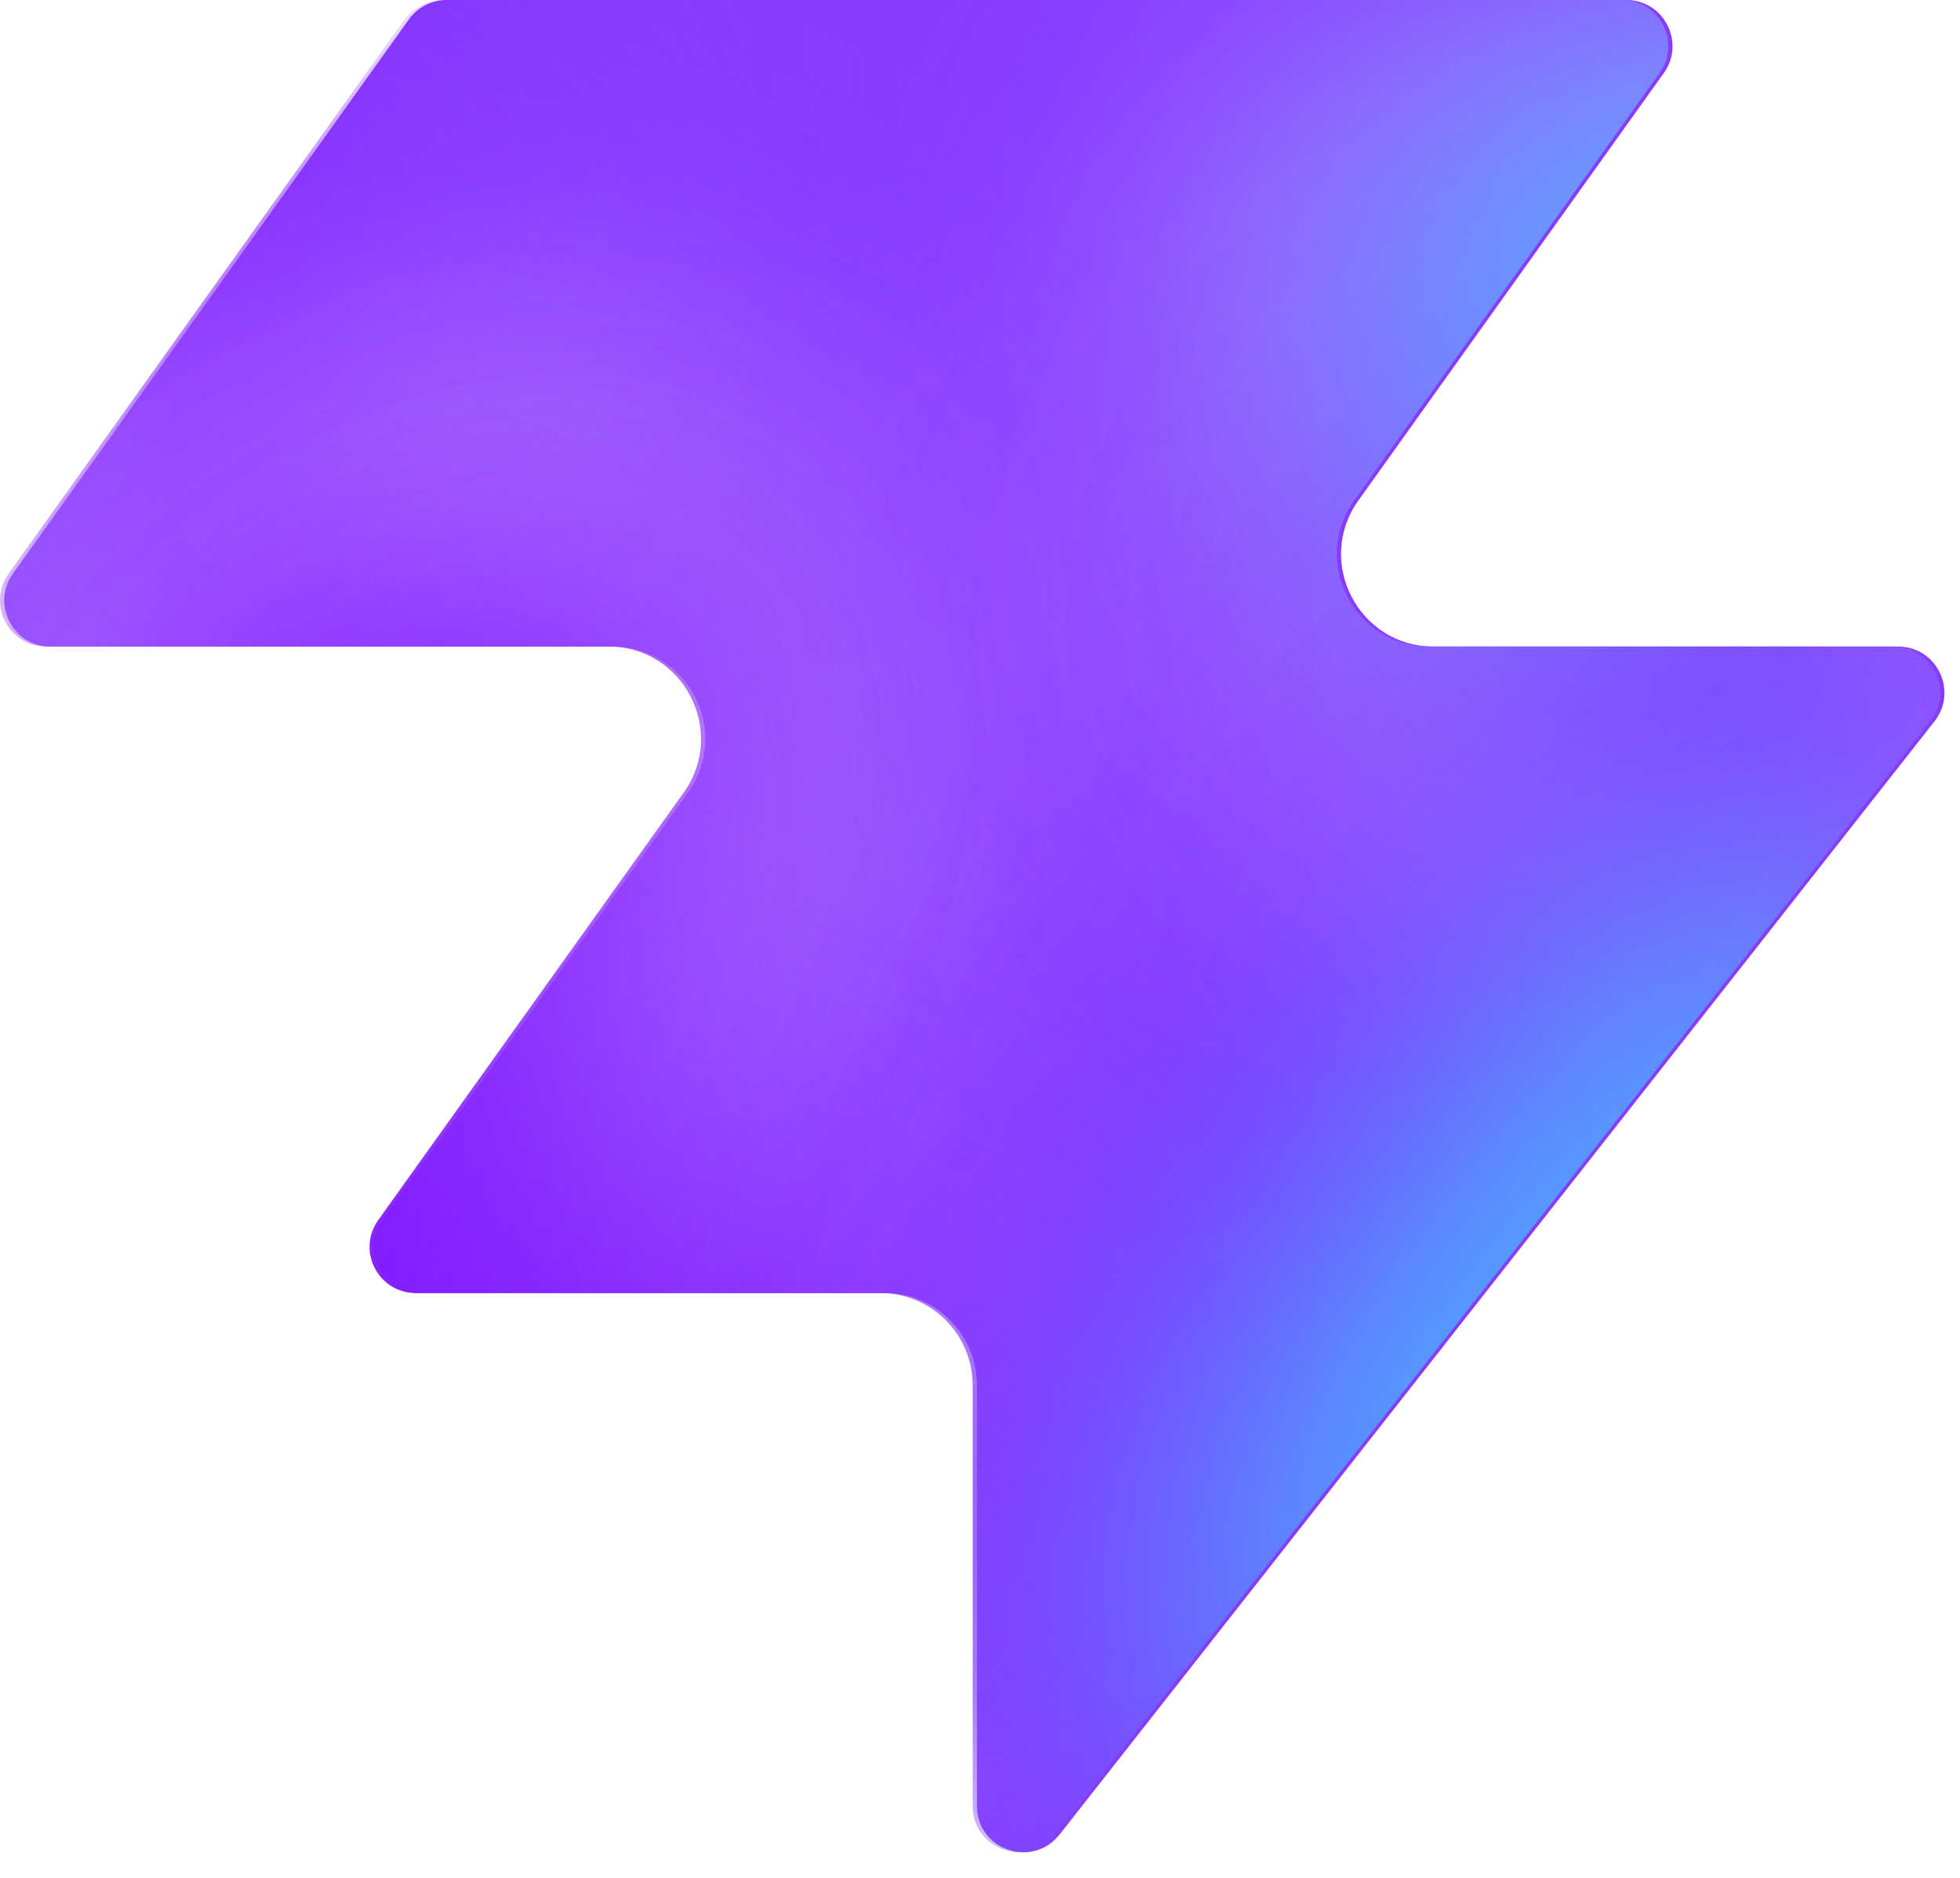
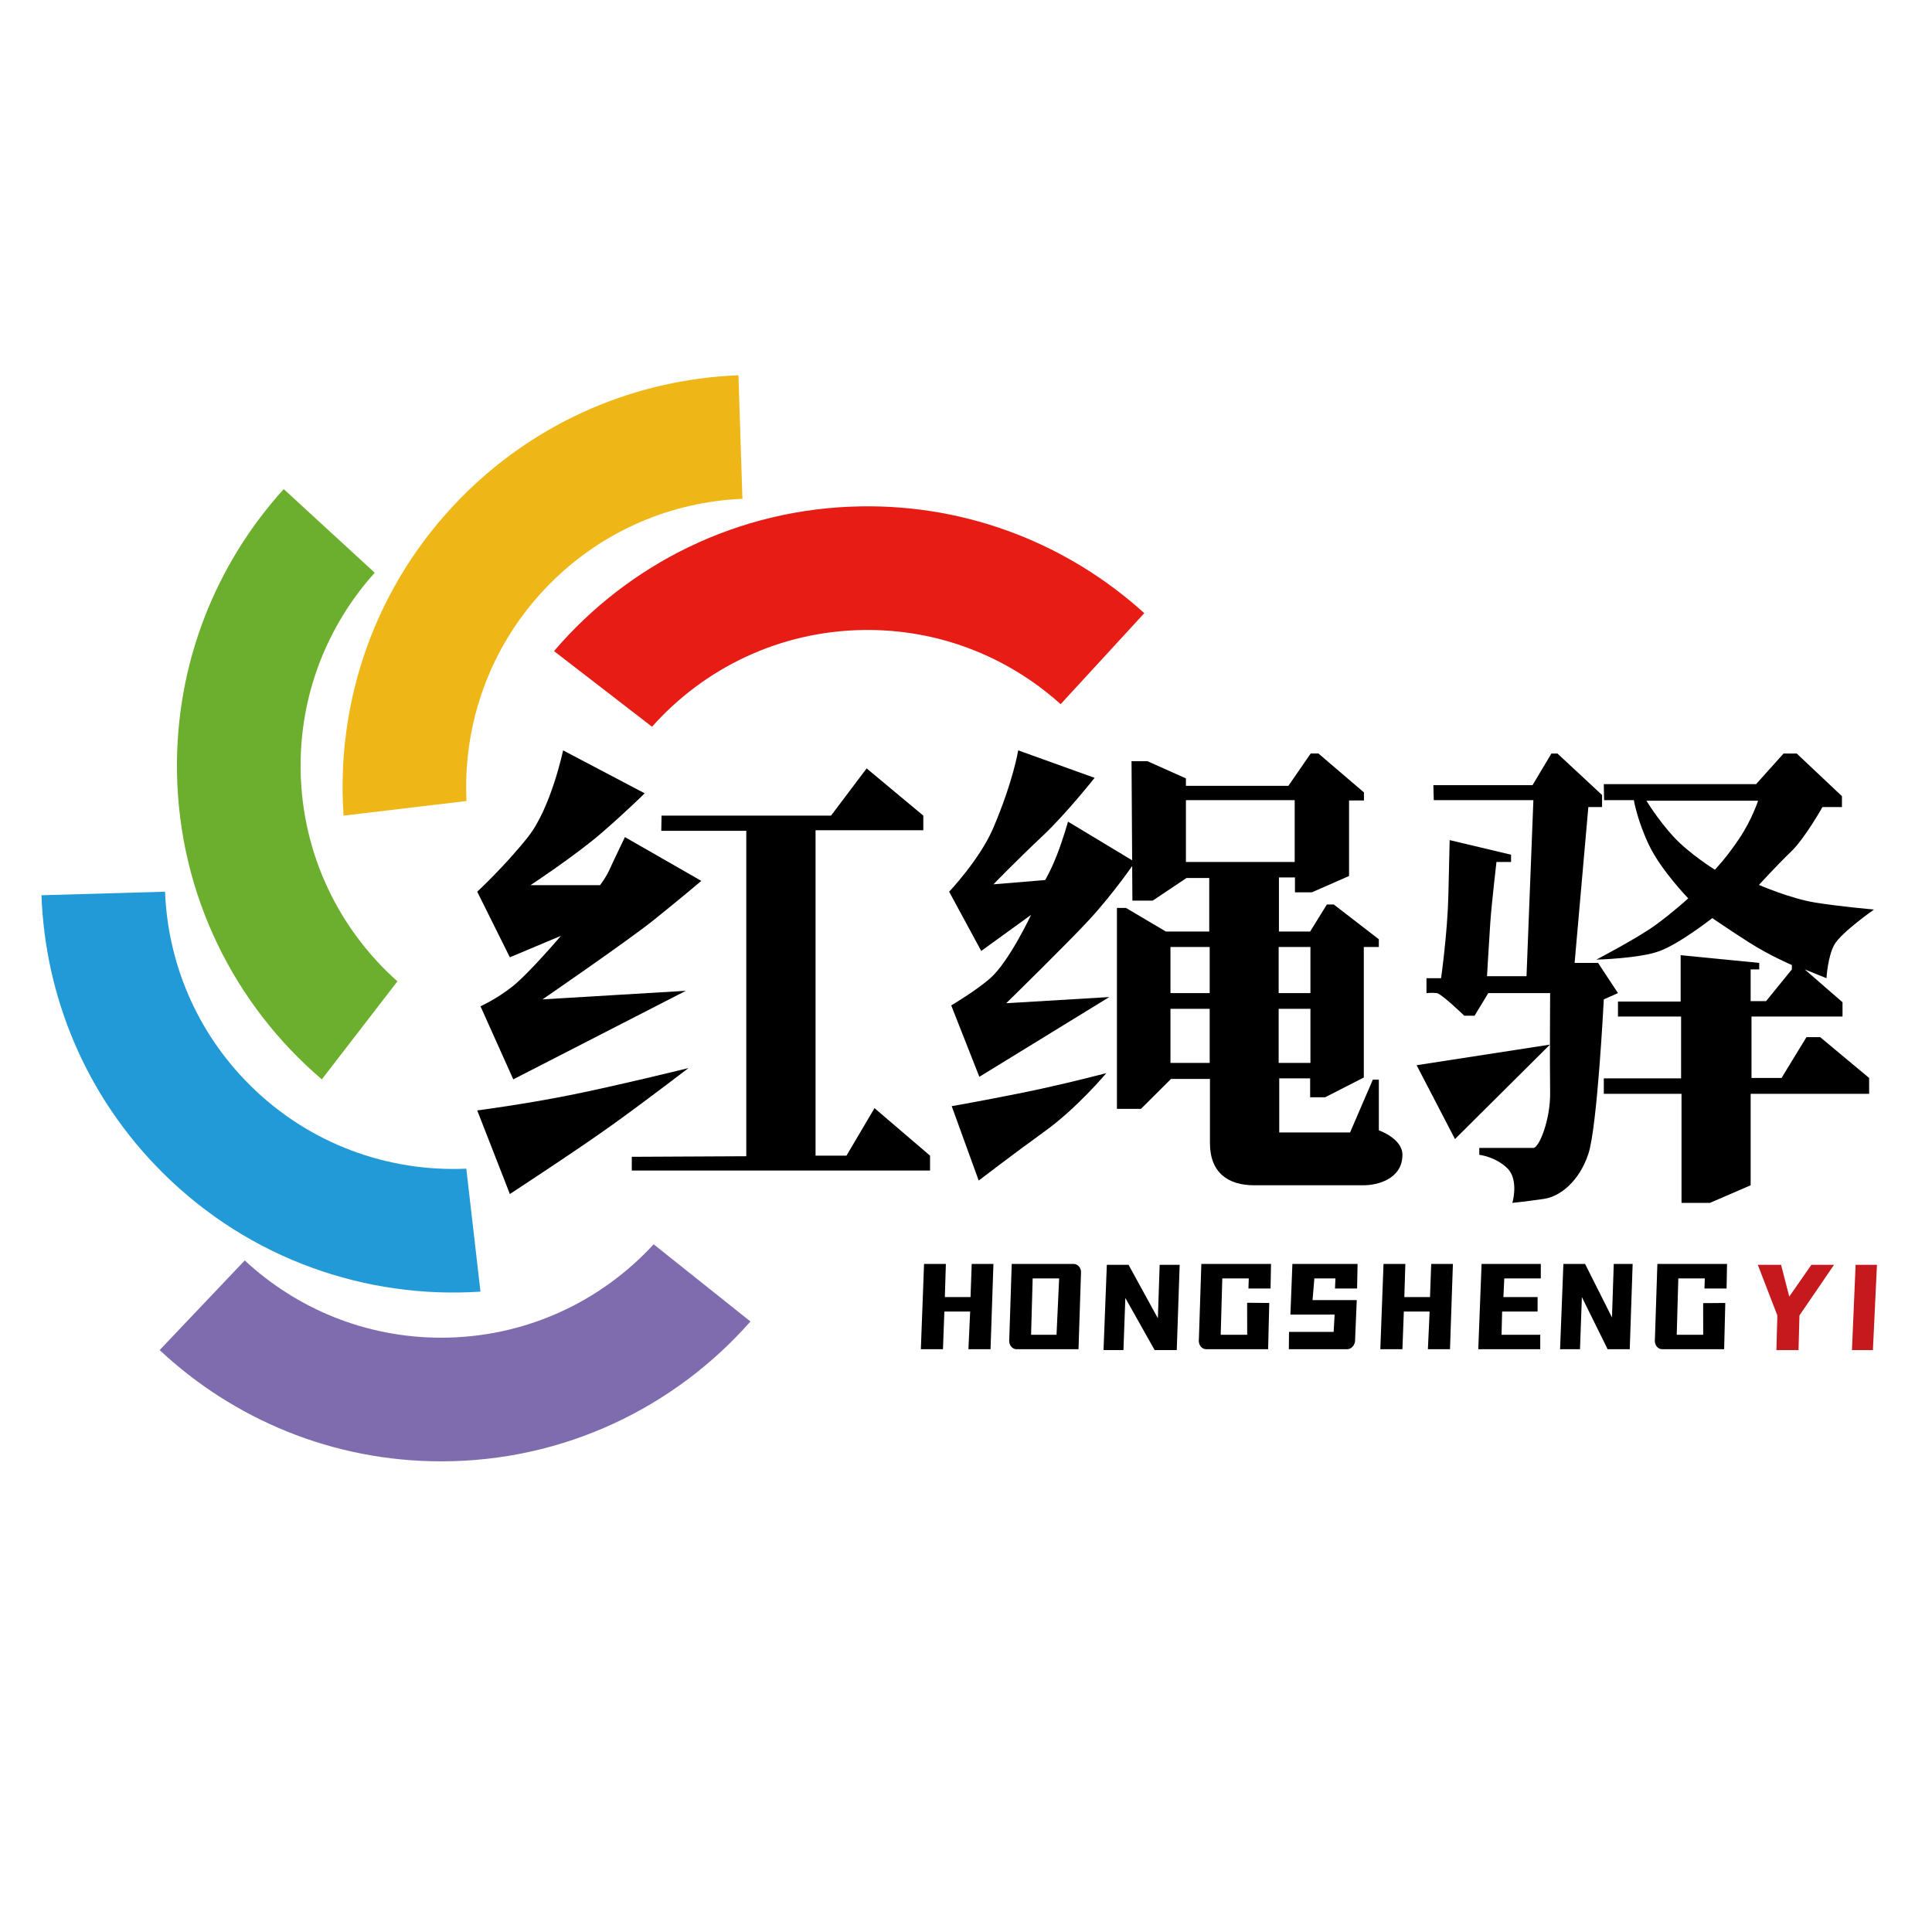
- <svg xmlns="http://www.w3.org/2000/svg" width="48" height="46" fill="none" viewBox="0 0 48 46">
-   <path fill="#863bff" d="M25.946 44.938c-.664.845-2.021.375-2.021-.698V33.937a2.26 2.26 0 0 0-2.262-2.262H10.287c-.92 0-1.456-1.04-.92-1.788l7.48-10.471c1.07-1.497 0-3.578-1.842-3.578H1.237c-.92 0-1.456-1.04-.92-1.788L10.013.474c.214-.297.556-.474.92-.474h28.894c.92 0 1.456 1.04.92 1.788l-7.48 10.471c-1.07 1.498 0 3.579 1.842 3.579h11.377c.943 0 1.473 1.088.89 1.83L25.947 44.94z" style="fill:#863bff;fill:color(display-p3 .525 .23 1);fill-opacity:1" />
-   <mask id="a" width="48" height="46" x="0" y="0" maskUnits="userSpaceOnUse" style="mask-type:alpha">
-     <path fill="#000" d="M25.842 44.938c-.664.844-2.021.375-2.021-.698V33.937a2.26 2.26 0 0 0-2.262-2.262H10.183c-.92 0-1.456-1.04-.92-1.788l7.48-10.471c1.07-1.498 0-3.579-1.842-3.579H1.133c-.92 0-1.456-1.04-.92-1.787L9.91.473c.214-.297.556-.474.92-.474h28.894c.92 0 1.456 1.04.92 1.788l-7.48 10.471c-1.07 1.498 0 3.578 1.842 3.578h11.377c.943 0 1.473 1.088.89 1.832L25.843 44.94z" style="fill:#000;fill-opacity:1" />
-   </mask>
-   <g mask="url(#a)">
-     <g filter="url(#b)">
-       <ellipse cx="5.508" cy="14.704" fill="#ede6ff" rx="5.508" ry="14.704" style="fill:#ede6ff;fill:color(display-p3 .927 .903 1);fill-opacity:1" transform="matrix(.00324 1 1 -.00324 -4.47 31.516)" />
-     </g>
-     <g filter="url(#c)">
-       <ellipse cx="10.399" cy="29.851" fill="#ede6ff" rx="10.399" ry="29.851" style="fill:#ede6ff;fill:color(display-p3 .927 .903 1);fill-opacity:1" transform="matrix(.00324 1 1 -.00324 -39.328 7.883)" />
-     </g>
-     <g filter="url(#d)">
-       <ellipse cx="5.508" cy="30.487" fill="#7e14ff" rx="5.508" ry="30.487" style="fill:#7e14ff;fill:color(display-p3 .492 .077 1);fill-opacity:1" transform="rotate(89.814 -25.913 -14.639)scale(1 -1)" />
-     </g>
-     <g filter="url(#e)">
-       <ellipse cx="5.508" cy="30.599" fill="#7e14ff" rx="5.508" ry="30.599" style="fill:#7e14ff;fill:color(display-p3 .492 .077 1);fill-opacity:1" transform="rotate(89.814 -32.644 -3.334)scale(1 -1)" />
-     </g>
-     <g filter="url(#f)">
-       <ellipse cx="5.508" cy="30.599" fill="#7e14ff" rx="5.508" ry="30.599" style="fill:#7e14ff;fill:color(display-p3 .492 .077 1);fill-opacity:1" transform="matrix(.00324 1 1 -.00324 -34.34 30.47)" />
-     </g>
-     <g filter="url(#g)">
-       <ellipse cx="14.072" cy="22.078" fill="#ede6ff" rx="14.072" ry="22.078" style="fill:#ede6ff;fill:color(display-p3 .927 .903 1);fill-opacity:1" transform="rotate(93.35 24.506 48.493)scale(-1 1)" />
-     </g>
-     <g filter="url(#h)">
-       <ellipse cx="3.47" cy="21.501" fill="#7e14ff" rx="3.47" ry="21.501" style="fill:#7e14ff;fill:color(display-p3 .492 .077 1);fill-opacity:1" transform="rotate(89.009 28.708 47.59)scale(-1 1)" />
-     </g>
-     <g filter="url(#i)">
-       <ellipse cx="3.47" cy="21.501" fill="#7e14ff" rx="3.47" ry="21.501" style="fill:#7e14ff;fill:color(display-p3 .492 .077 1);fill-opacity:1" transform="rotate(89.009 28.708 47.59)scale(-1 1)" />
-     </g>
-     <g filter="url(#j)">
-       <ellipse cx=".387" cy="8.972" fill="#7e14ff" rx="4.407" ry="29.108" style="fill:#7e14ff;fill:color(display-p3 .492 .077 1);fill-opacity:1" transform="rotate(39.51 .387 8.972)" />
-     </g>
-     <g filter="url(#k)">
-       <ellipse cx="47.523" cy="-6.092" fill="#7e14ff" rx="4.407" ry="29.108" style="fill:#7e14ff;fill:color(display-p3 .492 .077 1);fill-opacity:1" transform="rotate(37.892 47.523 -6.092)" />
-     </g>
-     <g filter="url(#l)">
-       <ellipse cx="41.412" cy="6.333" fill="#47bfff" rx="5.971" ry="9.665" style="fill:#47bfff;fill:color(display-p3 .28 .748 1);fill-opacity:1" transform="rotate(37.892 41.412 6.333)" />
-     </g>
-     <g filter="url(#m)">
-       <ellipse cx="-1.879" cy="38.332" fill="#7e14ff" rx="4.407" ry="29.108" style="fill:#7e14ff;fill:color(display-p3 .492 .077 1);fill-opacity:1" transform="rotate(37.892 -1.88 38.332)" />
-     </g>
-     <g filter="url(#n)">
-       <ellipse cx="-1.879" cy="38.332" fill="#7e14ff" rx="4.407" ry="29.108" style="fill:#7e14ff;fill:color(display-p3 .492 .077 1);fill-opacity:1" transform="rotate(37.892 -1.88 38.332)" />
-     </g>
-     <g filter="url(#o)">
-       <ellipse cx="35.651" cy="29.907" fill="#7e14ff" rx="4.407" ry="29.108" style="fill:#7e14ff;fill:color(display-p3 .492 .077 1);fill-opacity:1" transform="rotate(37.892 35.651 29.907)" />
-     </g>
-     <g filter="url(#p)">
-       <ellipse cx="38.418" cy="32.4" fill="#47bfff" rx="5.971" ry="15.297" style="fill:#47bfff;fill:color(display-p3 .28 .748 1);fill-opacity:1" transform="rotate(37.892 38.418 32.4)" />
-     </g>
+ <svg xmlns="http://www.w3.org/2000/svg" version="1.1" id="图层_1" x="0px" y="0px" viewBox="0 0 250 250" style="enable-background:new 0 0 250 250;" xml:space="preserve">
+   <path style="fill:#7F6CAE;" d="M84.582,161.013c-6.824,7.427-16.614,12.084-27.495,12.084c-9.822,0-18.752-3.798-25.417-9.999  L20.659,174.7c9.534,8.924,22.339,14.397,36.429,14.397c15.945,0,30.247-7.006,40.02-18.098L84.582,161.013z" />
+   <path style="fill:#229AD7;" d="M60.339,151.226c-10.075,0.452-20.301-3.151-28.015-10.825c-6.963-6.927-10.615-15.918-10.967-25.015  l-15.989,0.458c0.465,13.051,5.682,25.962,15.671,35.899c11.304,11.246,26.384,16.365,41.135,15.395L60.339,151.226z" />
+   <path style="fill:#6CAF2E;" d="M51.427,126.985c-7.536-6.703-12.35-16.418-12.525-27.297c-0.158-9.82,3.496-18.811,9.589-25.575  L36.714,63.289c-8.77,9.677-14.036,22.568-13.81,36.656c0.256,15.943,7.492,30.13,18.739,39.724L51.427,126.985z" />
+   <path style="fill:#EEB717;" d="M60.365,103.651c-0.487-10.074,3.081-20.312,10.728-28.052c6.903-6.987,15.881-10.67,24.977-11.053  l-0.514-15.987c-13.049,0.51-25.942,5.772-35.845,15.795c-11.207,11.343-16.274,26.441-15.253,41.188L60.365,103.651z" />
+   <path style="fill:#E61C15;" d="M84.371,94.038c6.706-7.533,16.422-12.345,27.301-12.516c9.82-0.155,18.809,3.502,25.572,9.597  l10.828-11.774c-9.674-8.773-22.563-14.044-36.651-13.821c-15.943,0.251-30.132,7.482-39.73,18.727L84.371,94.038z" />
+   <path d="M83.421,102.653l-10.556-5.556c0,0-1.556,7.444-4.556,11.222s-6.556,7.066-6.556,7.066l4.222,8.489l6.611-2.778  c0,0-4.167,4.889-6.278,6.556c-2.111,1.667-4.135,2.556-4.135,2.556l4.246,9.46l22.333-11.46L70.2,129.32  c0,0,10.999-7.556,14.332-10.222c3.333-2.667,6.222-5.111,6.222-5.111l-9.889-5.667c0,0-1.556,3.222-2,4.222  c-0.444,1-1.222,2-1.222,2h-9c0,0,5.889-3.889,9.222-6.778C81.199,104.875,83.421,102.653,83.421,102.653z" />
+   <path d="M61.754,143.69l4.222,10.815c0,0,8.963-5.852,13.481-9.111c4.519-3.259,9.63-7.185,9.63-7.185s-9.407,2.315-15.333,3.5  C67.828,142.894,61.754,143.69,61.754,143.69z" />
+   <path d="M141.643,100.653l-9.889-3.556c0,0-0.615,3.901-3.205,10c-1.735,4.085-5.73,8.289-5.73,8.289l4.151,7.667l6.451-4.67  c0,0-2.837,6.048-5.28,8.196c-1.858,1.634-5.053,3.519-5.053,3.519l3.639,9.24l16.814-10.32l-13.337,0.799  c0,0,8.106-7.935,10.763-10.827c3.267-3.556,5.899-7.447,5.899-7.447l-8.667-5.222c0,0-0.637,2.28-1.426,4.296  c-0.855,2.185-1.535,3.259-1.535,3.259l-6.688,0.556c0,0,2.781-2.889,6.457-6.352C137.961,105.296,141.643,100.653,141.643,100.653z  " />
+   <path d="M123.151,143.138l3.492,9.626c0,0,4.437-3.409,8.595-6.407c4.157-2.999,7.921-7.497,7.921-7.497s-5.663,1.501-11.115,2.591  C126.591,142.542,123.151,143.138,123.151,143.138z" />
+   <polygon points="85.606,105.542 107.532,105.542 112.143,99.431 119.476,105.542 119.476,107.431 105.532,107.431 105.532,149.542   109.532,149.542 113.162,143.394 120.347,149.542 120.347,151.468 81.754,151.468 81.754,149.69 96.569,149.616 96.569,107.505   85.569,107.505 " />
+   <path d="M178.421,146.264v-6.556h-0.778l-2.944,6.833h-9.167v-7h4v2.444h1.944l5-2.556v-16.888h1.944v-1.001l-5.833-4.5h-0.889  l-2.167,3.5h-4.037v-7h2.074v1.926h2.185l4.815-2.111v-9.778h1.926v-1.037l-5.889-5.037h-1l-2.889,4.185h-13.259v-0.963  l-4.963-2.222h-2.074l0.111,18.037h2.63l4.37-2.926h2.944v6.926h-5.611l-5.167-3.056h-1.167v26h3.111l3.889-3.87h5.037  c0,0,0,4.444,0,8.296s2.37,5.463,5.704,5.463s12.537,0,14.204,0c1.667,0,5-0.759,5-3.944  C181.476,147.32,178.421,146.264,178.421,146.264z M169.569,122.543v5.962h-4.111v-5.962H169.569z M156.532,137.542h-5.074v-6.999  h5.074V137.542z M156.532,128.505h-5.074v-5.962h5.074V128.505z M153.458,111.542v-8h14.074v8H153.458z M165.458,130.543h4.111  v6.999h-4.111V130.543z" />
+   <path d="M185.476,101.598h12.833l2.444-4.093h0.778l5.778,5.37v1.556h-1.778l-1.778,20.167h3.037l2.574,3.907l-1.833,0.815  c0,0-0.833,16.5-2,20c-1.167,3.5-3.611,5.5-5.728,5.813c-2.143,0.317-4.106,0.521-4.106,0.521s0.889-3-0.667-4.5  s-3.611-1.722-3.611-1.722v-0.889c0,0,6.278,0,7,0s2.222-3.611,2.167-7.222c-0.056-3.611,0-12.815,0-12.815h-8l-1.778,2.926h-1.333  c0,0-2.944-2.852-3.556-2.926s-1.333,0-1.333,0v-1.926h1.889c0,0,0.833-5.87,0.944-10.759c0.111-4.889,0.167-7.111,0.167-7.111  l7.944,1.889v0.944h-1.889c0,0-0.639,5.483-0.8,7.876c-0.168,2.493-0.422,6.901-0.422,6.901h5.111l0.889-22.778h-12.889  L185.476,101.598z" />
+   <polygon points="183.31,137.838 200.564,135.172 188.273,147.394 " />
+   <path d="M233.754,134.209l-3.222,5.278h-3.889v-7.944h11.778v-1.852l-4.889-4.25l2.815,1.139c0,0,0.148-2.815,1.037-4.37  c0.889-1.556,5.111-4.519,5.111-4.519s-4.296-0.37-7.556-0.889c-3.259-0.519-7.333-2.296-7.333-2.296s2.37-2.593,4.148-4.296  c1.778-1.704,4.074-5.778,4.074-5.778h2.519v-1.407l-5.852-5.519h-1.704l-3.556,3.963h-19.704l0.037,2.074h3.852  c0,0,0.444,2.667,2,5.889c1.556,3.222,5.037,6.815,5.037,6.815s-1.889,1.741-4.222,3.444c-2.333,1.704-7.667,4.482-7.667,4.482  s5.525-0.133,8.154-1.096c2.63-0.963,6.846-4.274,6.846-4.274s2.328,1.595,4.745,3.138c2.626,1.677,5.552,2.936,5.552,2.936v0.565  l-3.333,4.102h-2v-4.102h1.111v-0.843l-10.167-1v6h-8.111v1.944h8.167v8h-10v2h10.056v14.111h3.667l5.278-2.278v-11.833h15.333  v-2.056l-6.333-5.278H233.754z M225.087,108.468c-1.704,2.556-3.185,4.074-3.185,4.074s-3.333-2.074-5.37-4.296  c-2.037-2.222-3.482-4.63-3.482-4.63h14.445C227.495,103.616,226.702,106.046,225.087,108.468z" />
+   <g>
+     <path d="M122.395,163.554l-0.132,4.289h3.323l0.154-4.289h2.81l-0.376,11.035h-2.861l0.225-4.874H122.2l-0.181,4.874h-2.861   l0.414-11.035H122.395z" />
+     <path d="M138.935,163.554c0.139,0,0.27,0.032,0.394,0.098s0.232,0.156,0.325,0.272c0.092,0.117,0.159,0.254,0.2,0.41   c0.041,0.155,0.048,0.331,0.022,0.526l-0.318,9.729h-8.017c-0.139,0-0.271-0.032-0.395-0.098c-0.124-0.064-0.232-0.155-0.324-0.272   c-0.093-0.117-0.16-0.257-0.201-0.419c-0.041-0.163-0.048-0.335-0.022-0.518l0.318-9.729H138.935z M133.627,165.426l-0.206,7.291   h3.293l0.339-7.291H133.627z" />
+     <path d="M146.034,163.665l3.794,6.922l0.231-6.922h2.589l-0.376,11.035h-2.861l-3.794-6.746l-0.243,6.746h-2.578l0.428-11.035   H146.034z" />
+     <path d="M164.409,166.732h-2.861l0.043-1.306h-3.427l-0.205,7.291h3.427l-0.008-4.139l2.864,0.025l-0.147,5.985h-8.017   c-0.139,0-0.271-0.032-0.395-0.098c-0.124-0.064-0.232-0.155-0.324-0.272c-0.093-0.117-0.16-0.257-0.201-0.419   c-0.041-0.163-0.048-0.335-0.022-0.518l0.318-9.729h9.015L164.409,166.732z" />
+     <path d="M172.574,172.347l0.126-2.242h-5.722l0.257-6.551h8.434l-0.061,3.178h-2.861l0.058-1.306h-2.727l-0.236,2.808h5.722   l-0.213,5.049c0.013,0.183-0.008,0.354-0.061,0.518c-0.053,0.162-0.13,0.302-0.231,0.419s-0.216,0.208-0.346,0.272   c-0.13,0.065-0.269,0.098-0.418,0.098h-7.52l0.025-2.242H172.574z" />
+     <path d="M181.851,163.554l-0.132,4.289h3.323l0.154-4.289h2.809l-0.376,11.035h-2.861l0.225-4.874h-3.338l-0.181,4.874h-2.861   l0.414-11.035H181.851z" />
+     <path d="M199.381,163.554l-0.003,1.872h-4.724l-0.114,2.417h4.426l-0.003,1.872h-4.589l-0.073,3.002h5.007l-0.003,1.872h-8.017   l0.428-11.035H199.381z" />
+     <path d="M205.11,163.554l3.479,6.922l0.231-6.922h2.444l-0.376,11.035h-2.861l-3.333-6.746l-0.243,6.746h-2.578l0.428-11.035   H205.11z" />
+     <path d="M223.418,166.732h-2.861l0.043-1.306h-3.427l-0.205,7.291h3.427l-0.008-4.092l2.864-0.021l-0.147,5.985h-8.017   c-0.139,0-0.271-0.032-0.395-0.098c-0.124-0.064-0.232-0.155-0.324-0.272c-0.093-0.117-0.16-0.257-0.201-0.419   c-0.041-0.163-0.048-0.335-0.022-0.518l0.318-9.729h9.015L223.418,166.732z" />
  </g>
-   <defs>
-     <filter id="b" width="60.045" height="41.654" x="-19.77" y="16.149" color-interpolation-filters="sRGB" filterUnits="userSpaceOnUse">
-       <feFlood flood-opacity="0" result="BackgroundImageFix" />
-       <feBlend in="SourceGraphic" in2="BackgroundImageFix" result="shape" />
-       <feGaussianBlur result="effect1_foregroundBlur_2002_17158" stdDeviation="7.659" />
-     </filter>
-     <filter id="c" width="90.34" height="51.437" x="-54.613" y="-7.533" color-interpolation-filters="sRGB" filterUnits="userSpaceOnUse">
-       <feFlood flood-opacity="0" result="BackgroundImageFix" />
-       <feBlend in="SourceGraphic" in2="BackgroundImageFix" result="shape" />
-       <feGaussianBlur result="effect1_foregroundBlur_2002_17158" stdDeviation="7.659" />
-     </filter>
-     <filter id="d" width="79.355" height="29.4" x="-49.64" y="2.03" color-interpolation-filters="sRGB" filterUnits="userSpaceOnUse">
-       <feFlood flood-opacity="0" result="BackgroundImageFix" />
-       <feBlend in="SourceGraphic" in2="BackgroundImageFix" result="shape" />
-       <feGaussianBlur result="effect1_foregroundBlur_2002_17158" stdDeviation="4.596" />
-     </filter>
-     <filter id="e" width="79.579" height="29.4" x="-45.045" y="20.029" color-interpolation-filters="sRGB" filterUnits="userSpaceOnUse">
-       <feFlood flood-opacity="0" result="BackgroundImageFix" />
-       <feBlend in="SourceGraphic" in2="BackgroundImageFix" result="shape" />
-       <feGaussianBlur result="effect1_foregroundBlur_2002_17158" stdDeviation="4.596" />
-     </filter>
-     <filter id="f" width="79.579" height="29.4" x="-43.513" y="21.178" color-interpolation-filters="sRGB" filterUnits="userSpaceOnUse">
-       <feFlood flood-opacity="0" result="BackgroundImageFix" />
-       <feBlend in="SourceGraphic" in2="BackgroundImageFix" result="shape" />
-       <feGaussianBlur result="effect1_foregroundBlur_2002_17158" stdDeviation="4.596" />
-     </filter>
-     <filter id="g" width="74.749" height="58.852" x="15.756" y="-17.901" color-interpolation-filters="sRGB" filterUnits="userSpaceOnUse">
-       <feFlood flood-opacity="0" result="BackgroundImageFix" />
-       <feBlend in="SourceGraphic" in2="BackgroundImageFix" result="shape" />
-       <feGaussianBlur result="effect1_foregroundBlur_2002_17158" stdDeviation="7.659" />
-     </filter>
-     <filter id="h" width="61.377" height="25.362" x="23.548" y="2.284" color-interpolation-filters="sRGB" filterUnits="userSpaceOnUse">
-       <feFlood flood-opacity="0" result="BackgroundImageFix" />
-       <feBlend in="SourceGraphic" in2="BackgroundImageFix" result="shape" />
-       <feGaussianBlur result="effect1_foregroundBlur_2002_17158" stdDeviation="4.596" />
-     </filter>
-     <filter id="i" width="61.377" height="25.362" x="23.548" y="2.284" color-interpolation-filters="sRGB" filterUnits="userSpaceOnUse">
-       <feFlood flood-opacity="0" result="BackgroundImageFix" />
-       <feBlend in="SourceGraphic" in2="BackgroundImageFix" result="shape" />
-       <feGaussianBlur result="effect1_foregroundBlur_2002_17158" stdDeviation="4.596" />
-     </filter>
-     <filter id="j" width="56.045" height="63.649" x="-27.636" y="-22.853" color-interpolation-filters="sRGB" filterUnits="userSpaceOnUse">
-       <feFlood flood-opacity="0" result="BackgroundImageFix" />
-       <feBlend in="SourceGraphic" in2="BackgroundImageFix" result="shape" />
-       <feGaussianBlur result="effect1_foregroundBlur_2002_17158" stdDeviation="4.596" />
-     </filter>
-     <filter id="k" width="54.814" height="64.646" x="20.116" y="-38.415" color-interpolation-filters="sRGB" filterUnits="userSpaceOnUse">
-       <feFlood flood-opacity="0" result="BackgroundImageFix" />
-       <feBlend in="SourceGraphic" in2="BackgroundImageFix" result="shape" />
-       <feGaussianBlur result="effect1_foregroundBlur_2002_17158" stdDeviation="4.596" />
-     </filter>
-     <filter id="l" width="33.541" height="35.313" x="24.641" y="-11.323" color-interpolation-filters="sRGB" filterUnits="userSpaceOnUse">
-       <feFlood flood-opacity="0" result="BackgroundImageFix" />
-       <feBlend in="SourceGraphic" in2="BackgroundImageFix" result="shape" />
-       <feGaussianBlur result="effect1_foregroundBlur_2002_17158" stdDeviation="4.596" />
-     </filter>
-     <filter id="m" width="54.814" height="64.646" x="-29.286" y="6.009" color-interpolation-filters="sRGB" filterUnits="userSpaceOnUse">
-       <feFlood flood-opacity="0" result="BackgroundImageFix" />
-       <feBlend in="SourceGraphic" in2="BackgroundImageFix" result="shape" />
-       <feGaussianBlur result="effect1_foregroundBlur_2002_17158" stdDeviation="4.596" />
-     </filter>
-     <filter id="n" width="54.814" height="64.646" x="-29.286" y="6.009" color-interpolation-filters="sRGB" filterUnits="userSpaceOnUse">
-       <feFlood flood-opacity="0" result="BackgroundImageFix" />
-       <feBlend in="SourceGraphic" in2="BackgroundImageFix" result="shape" />
-       <feGaussianBlur result="effect1_foregroundBlur_2002_17158" stdDeviation="4.596" />
-     </filter>
-     <filter id="o" width="54.814" height="64.646" x="8.244" y="-2.416" color-interpolation-filters="sRGB" filterUnits="userSpaceOnUse">
-       <feFlood flood-opacity="0" result="BackgroundImageFix" />
-       <feBlend in="SourceGraphic" in2="BackgroundImageFix" result="shape" />
-       <feGaussianBlur result="effect1_foregroundBlur_2002_17158" stdDeviation="4.596" />
-     </filter>
-     <filter id="p" width="39.409" height="43.623" x="18.713" y="10.588" color-interpolation-filters="sRGB" filterUnits="userSpaceOnUse">
-       <feFlood flood-opacity="0" result="BackgroundImageFix" />
-       <feBlend in="SourceGraphic" in2="BackgroundImageFix" result="shape" />
-       <feGaussianBlur result="effect1_foregroundBlur_2002_17158" stdDeviation="4.596" />
-     </filter>
-   </defs>
+   <g>
+     <path style="fill:#C6191E;" d="M234.393,163.665h2.932l-4.477,6.551l-0.119,4.484h-2.861l0.119-4.484l-2.527-6.551h3.01   l1.059,4.114L234.393,163.665z" />
+     <path style="fill:#C6191E;" d="M242.879,163.665l-0.525,11.035h-2.712l0.473-11.035H242.879z" />
+   </g>
</svg>
